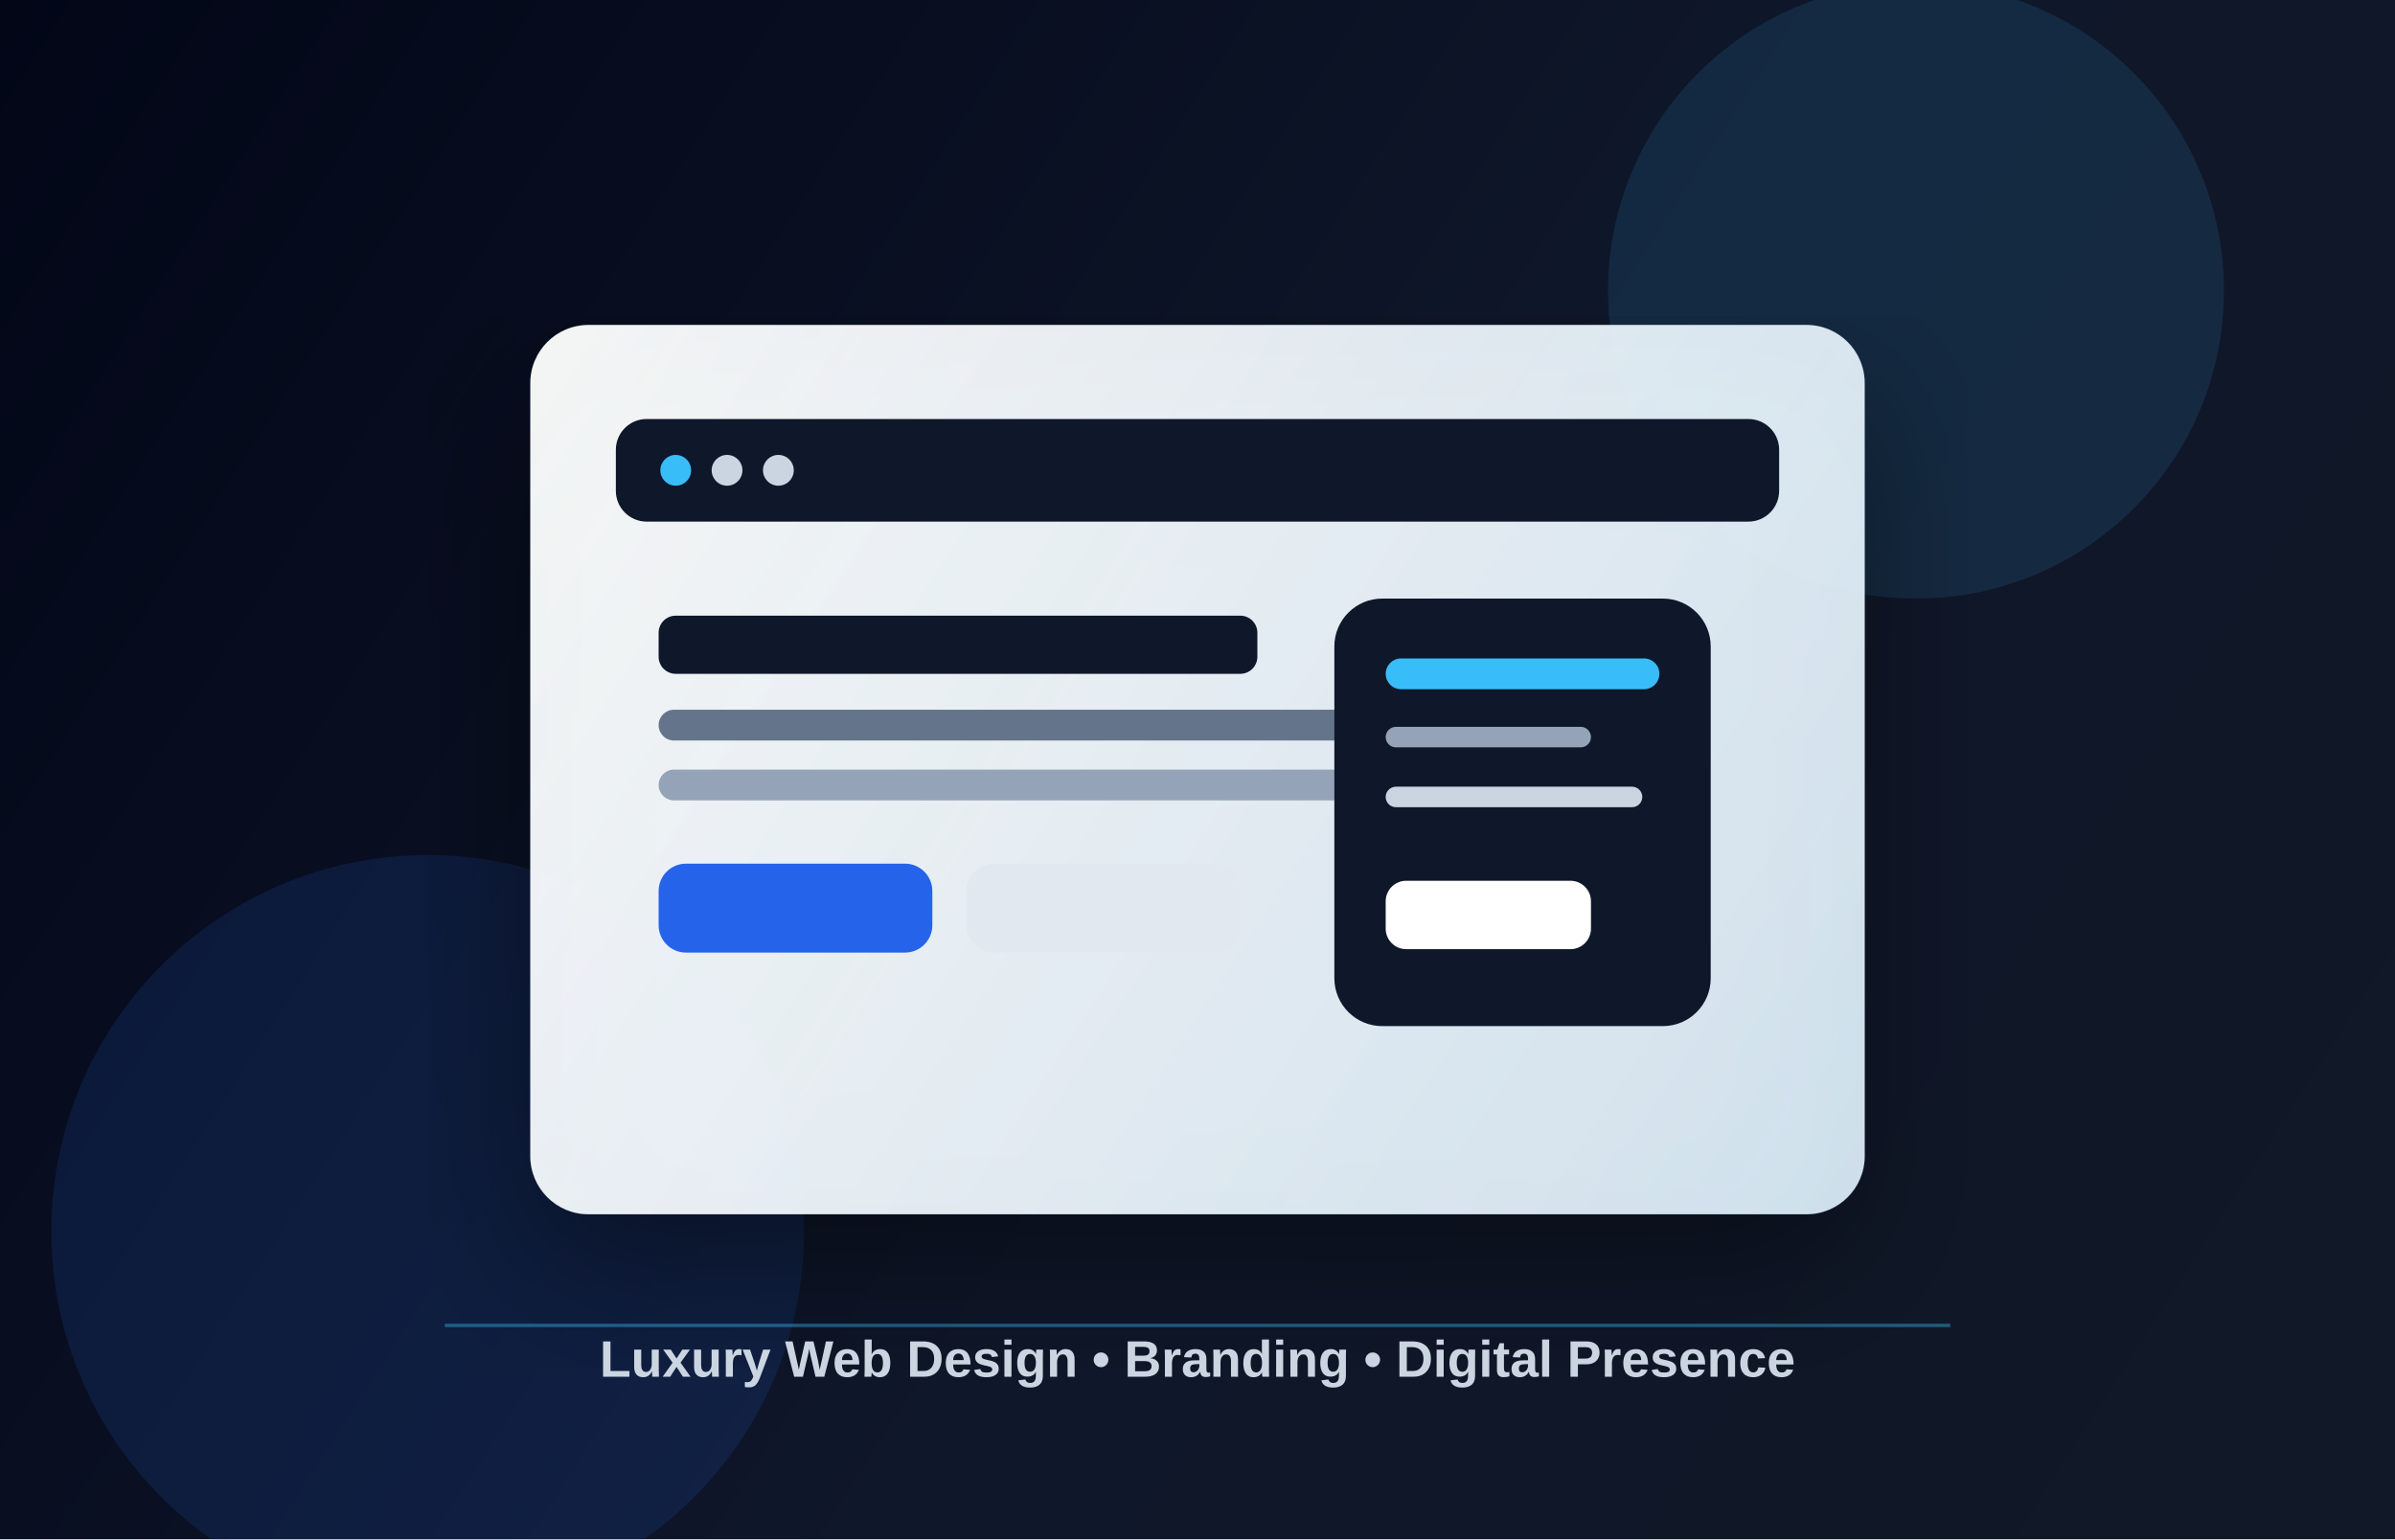
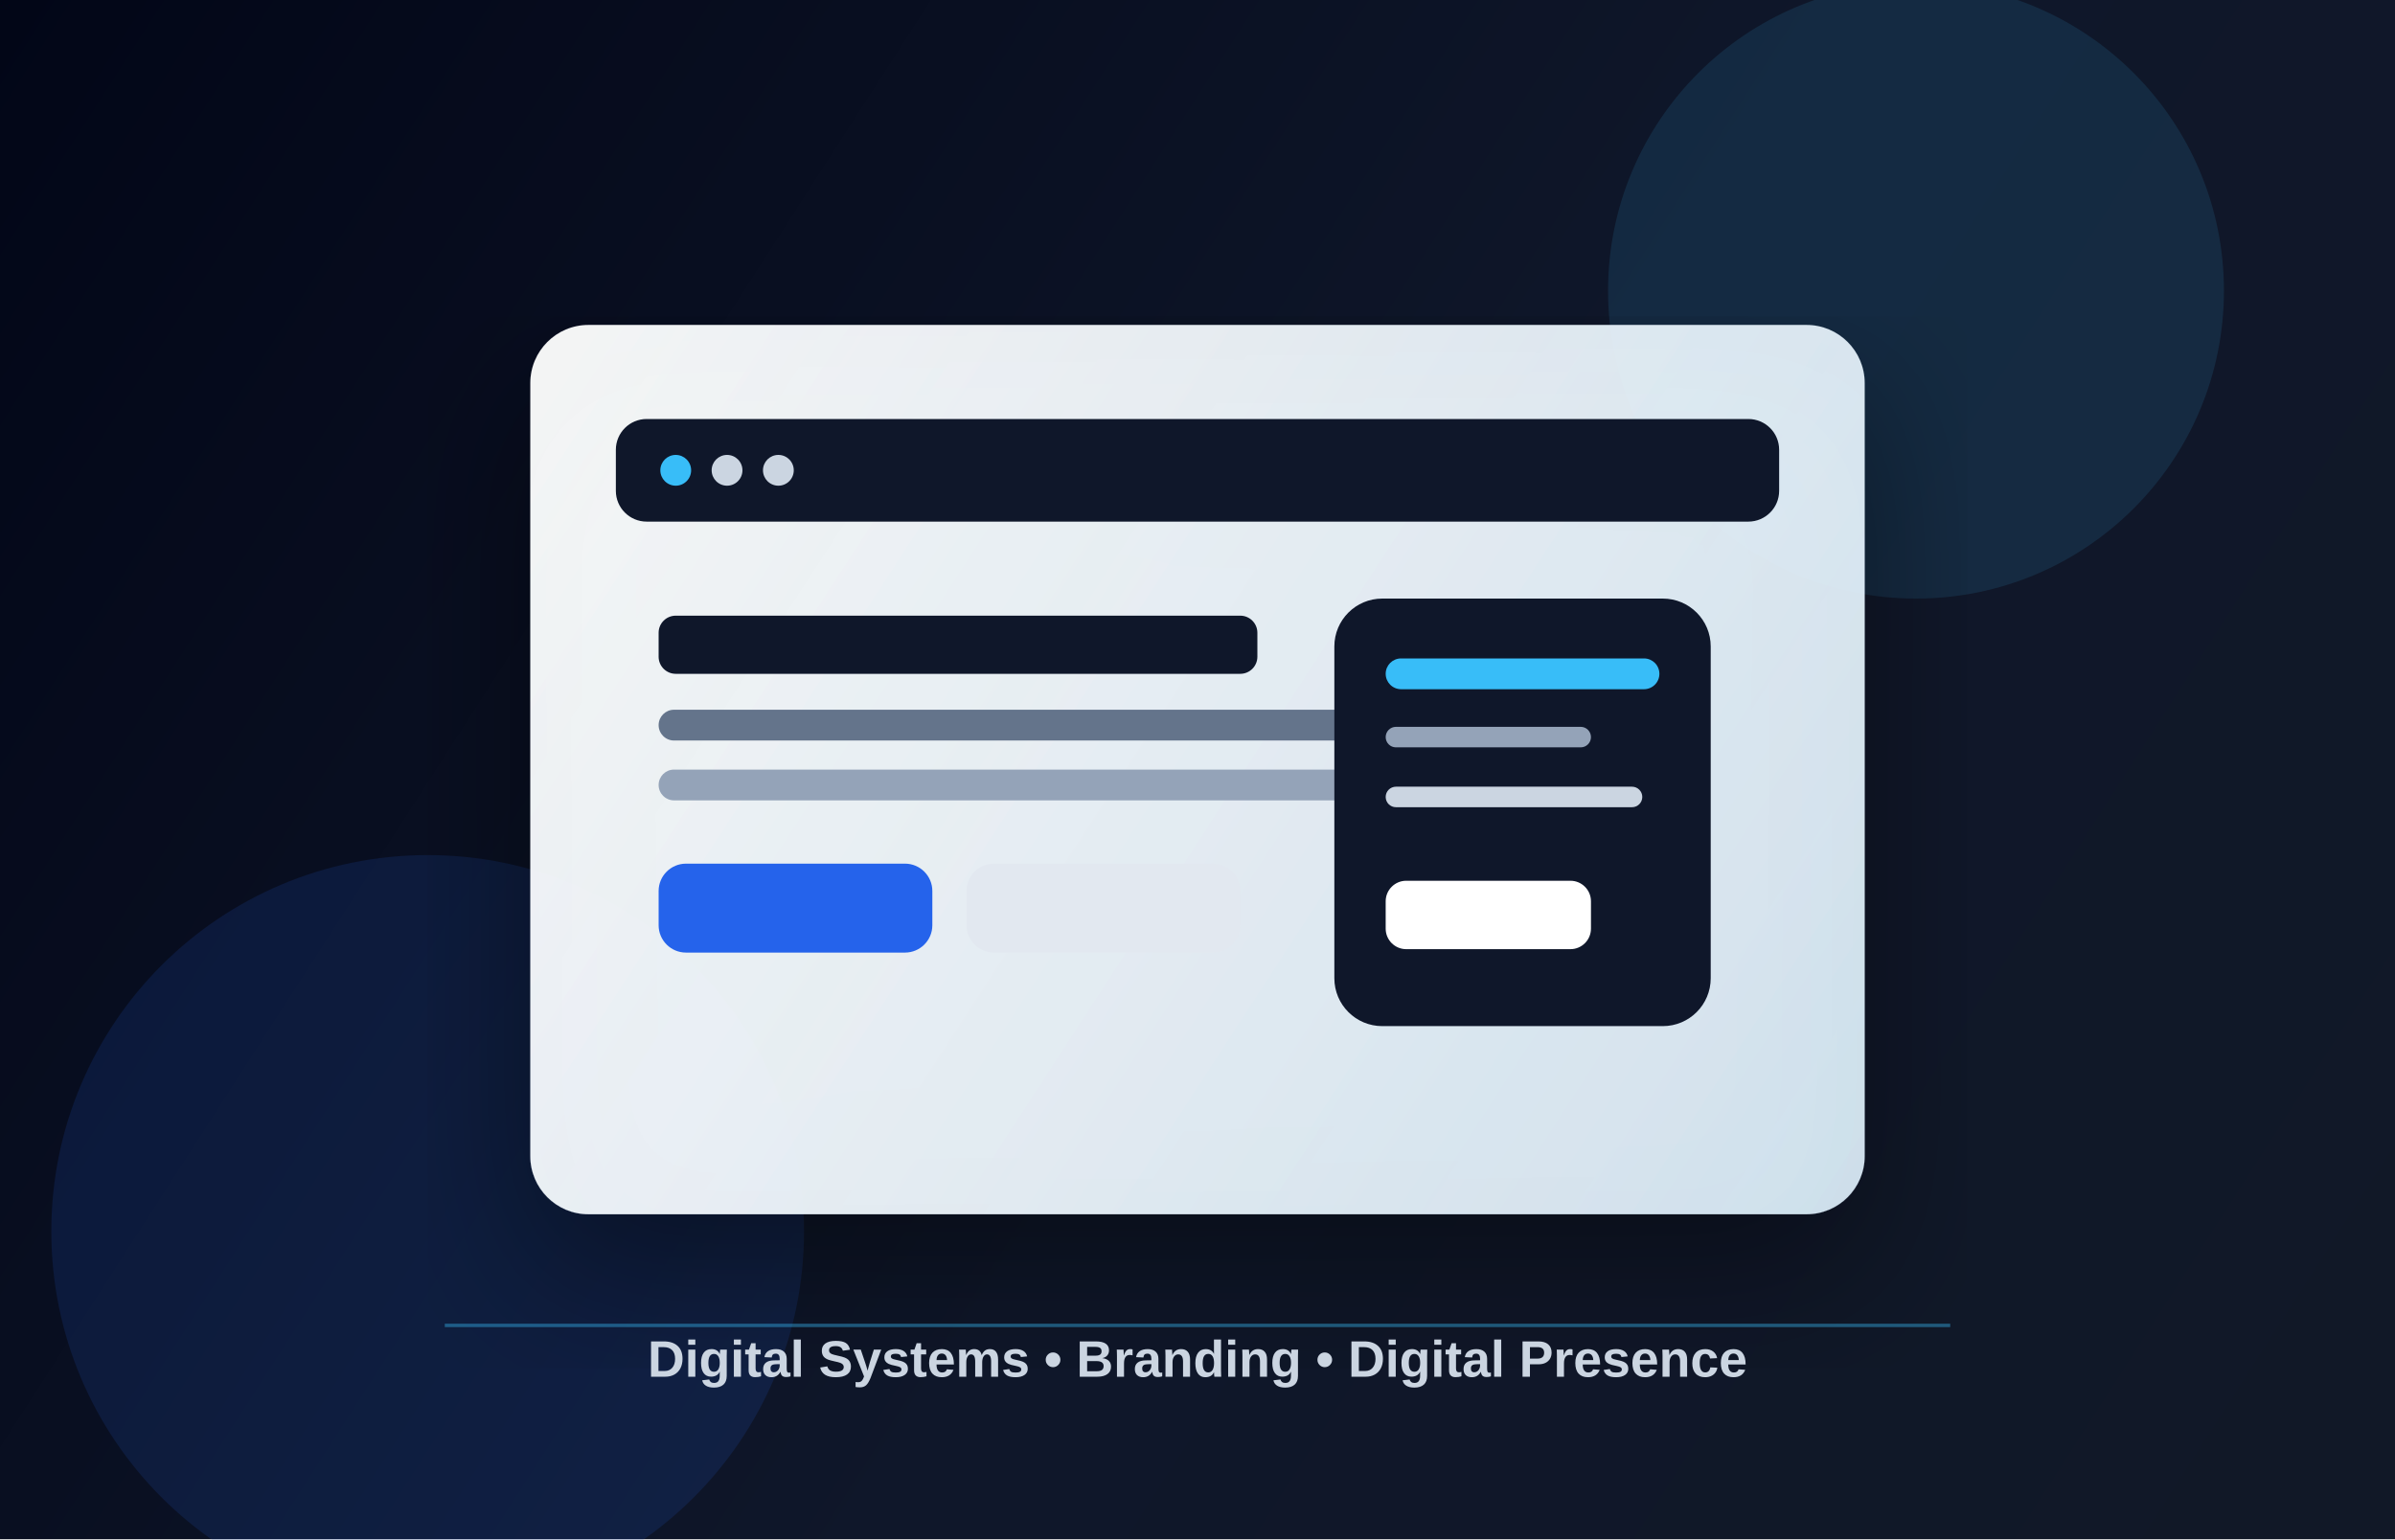
<svg xmlns="http://www.w3.org/2000/svg" width="1400" height="900" viewBox="0 0 1400 900" fill="none">
  <defs>
    <linearGradient id="bg" x1="0" y1="0" x2="1400" y2="900" gradientUnits="userSpaceOnUse">
      <stop stop-color="#020617" />
      <stop offset="0.55" stop-color="#0F172A" />
      <stop offset="1" stop-color="#111827" />
    </linearGradient>
    <linearGradient id="card" x1="320" y1="210" x2="1090" y2="710" gradientUnits="userSpaceOnUse">
      <stop stop-color="#FFFFFF" stop-opacity="0.95" />
      <stop offset="1" stop-color="#E0F2FE" stop-opacity="0.9" />
    </linearGradient>
    <filter id="shadow" x="250" y="150" width="900" height="650" filterUnits="userSpaceOnUse">
      <feDropShadow dx="0" dy="35" stdDeviation="45" flood-color="#000000" flood-opacity="0.45" />
    </filter>
  </defs>
  <rect width="1400" height="900" fill="url(#bg)" />
  <circle cx="1120" cy="170" r="180" fill="#38BDF8" opacity="0.12" />
  <circle cx="250" cy="720" r="220" fill="#2563EB" opacity="0.14" />
  <rect x="310" y="190" width="780" height="520" rx="34" fill="url(#card)" filter="url(#shadow)" />
  <rect x="360" y="245" width="680" height="60" rx="18" fill="#0F172A" />
  <circle cx="395" cy="275" r="9" fill="#38BDF8" />
  <circle cx="425" cy="275" r="9" fill="#CBD5E1" />
  <circle cx="455" cy="275" r="9" fill="#CBD5E1" />
  <rect x="385" y="360" width="350" height="34" rx="10" fill="#0F172A" />
  <rect x="385" y="415" width="500" height="18" rx="9" fill="#64748B" />
  <rect x="385" y="450" width="430" height="18" rx="9" fill="#94A3B8" />
  <rect x="385" y="505" width="160" height="52" rx="16" fill="#2563EB" />
  <rect x="565" y="505" width="160" height="52" rx="16" fill="#E2E8F0" />
  <rect x="780" y="350" width="220" height="250" rx="28" fill="#0F172A" />
  <rect x="810" y="385" width="160" height="18" rx="9" fill="#38BDF8" />
  <rect x="810" y="425" width="120" height="12" rx="6" fill="#94A3B8" />
  <rect x="810" y="460" width="150" height="12" rx="6" fill="#CBD5E1" />
  <rect x="810" y="515" width="120" height="40" rx="12" fill="#FFFFFF" />
  <path d="M260 775H1140" stroke="#38BDF8" stroke-opacity="0.4" stroke-width="2" />
-   <text x="700" y="805" text-anchor="middle" fill="#CBD5E1" font-family="Arial" font-size="30" font-weight="700">Luxury Web Design • Branding • Digital Presence</text>
+   <text x="700" y="805" text-anchor="middle" fill="#CBD5E1" font-family="Arial" font-size="30" font-weight="700">Digital Systems • Branding • Digital Presence</text>
</svg>
